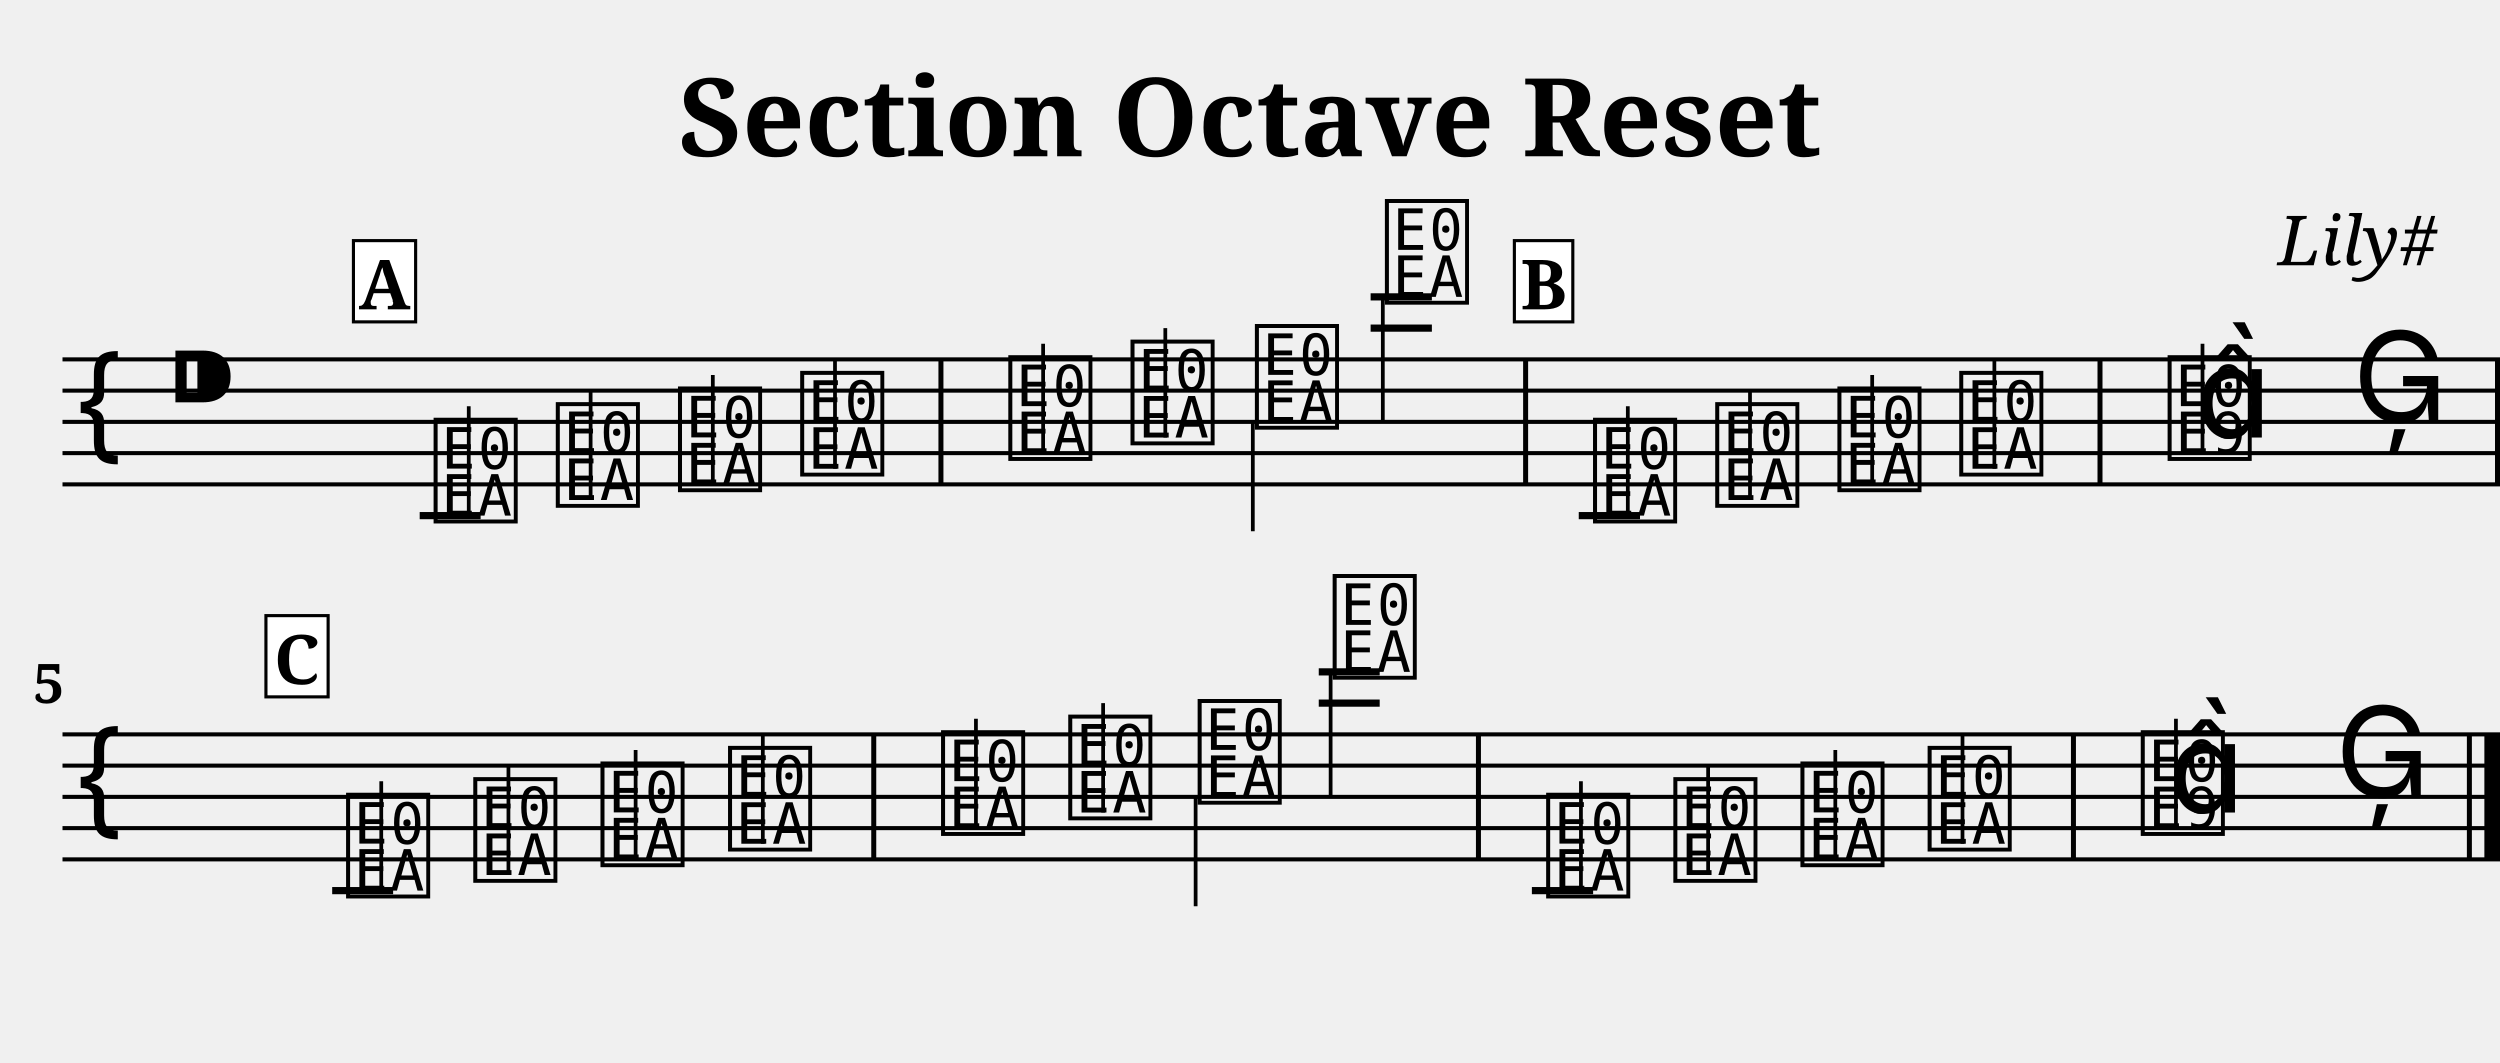
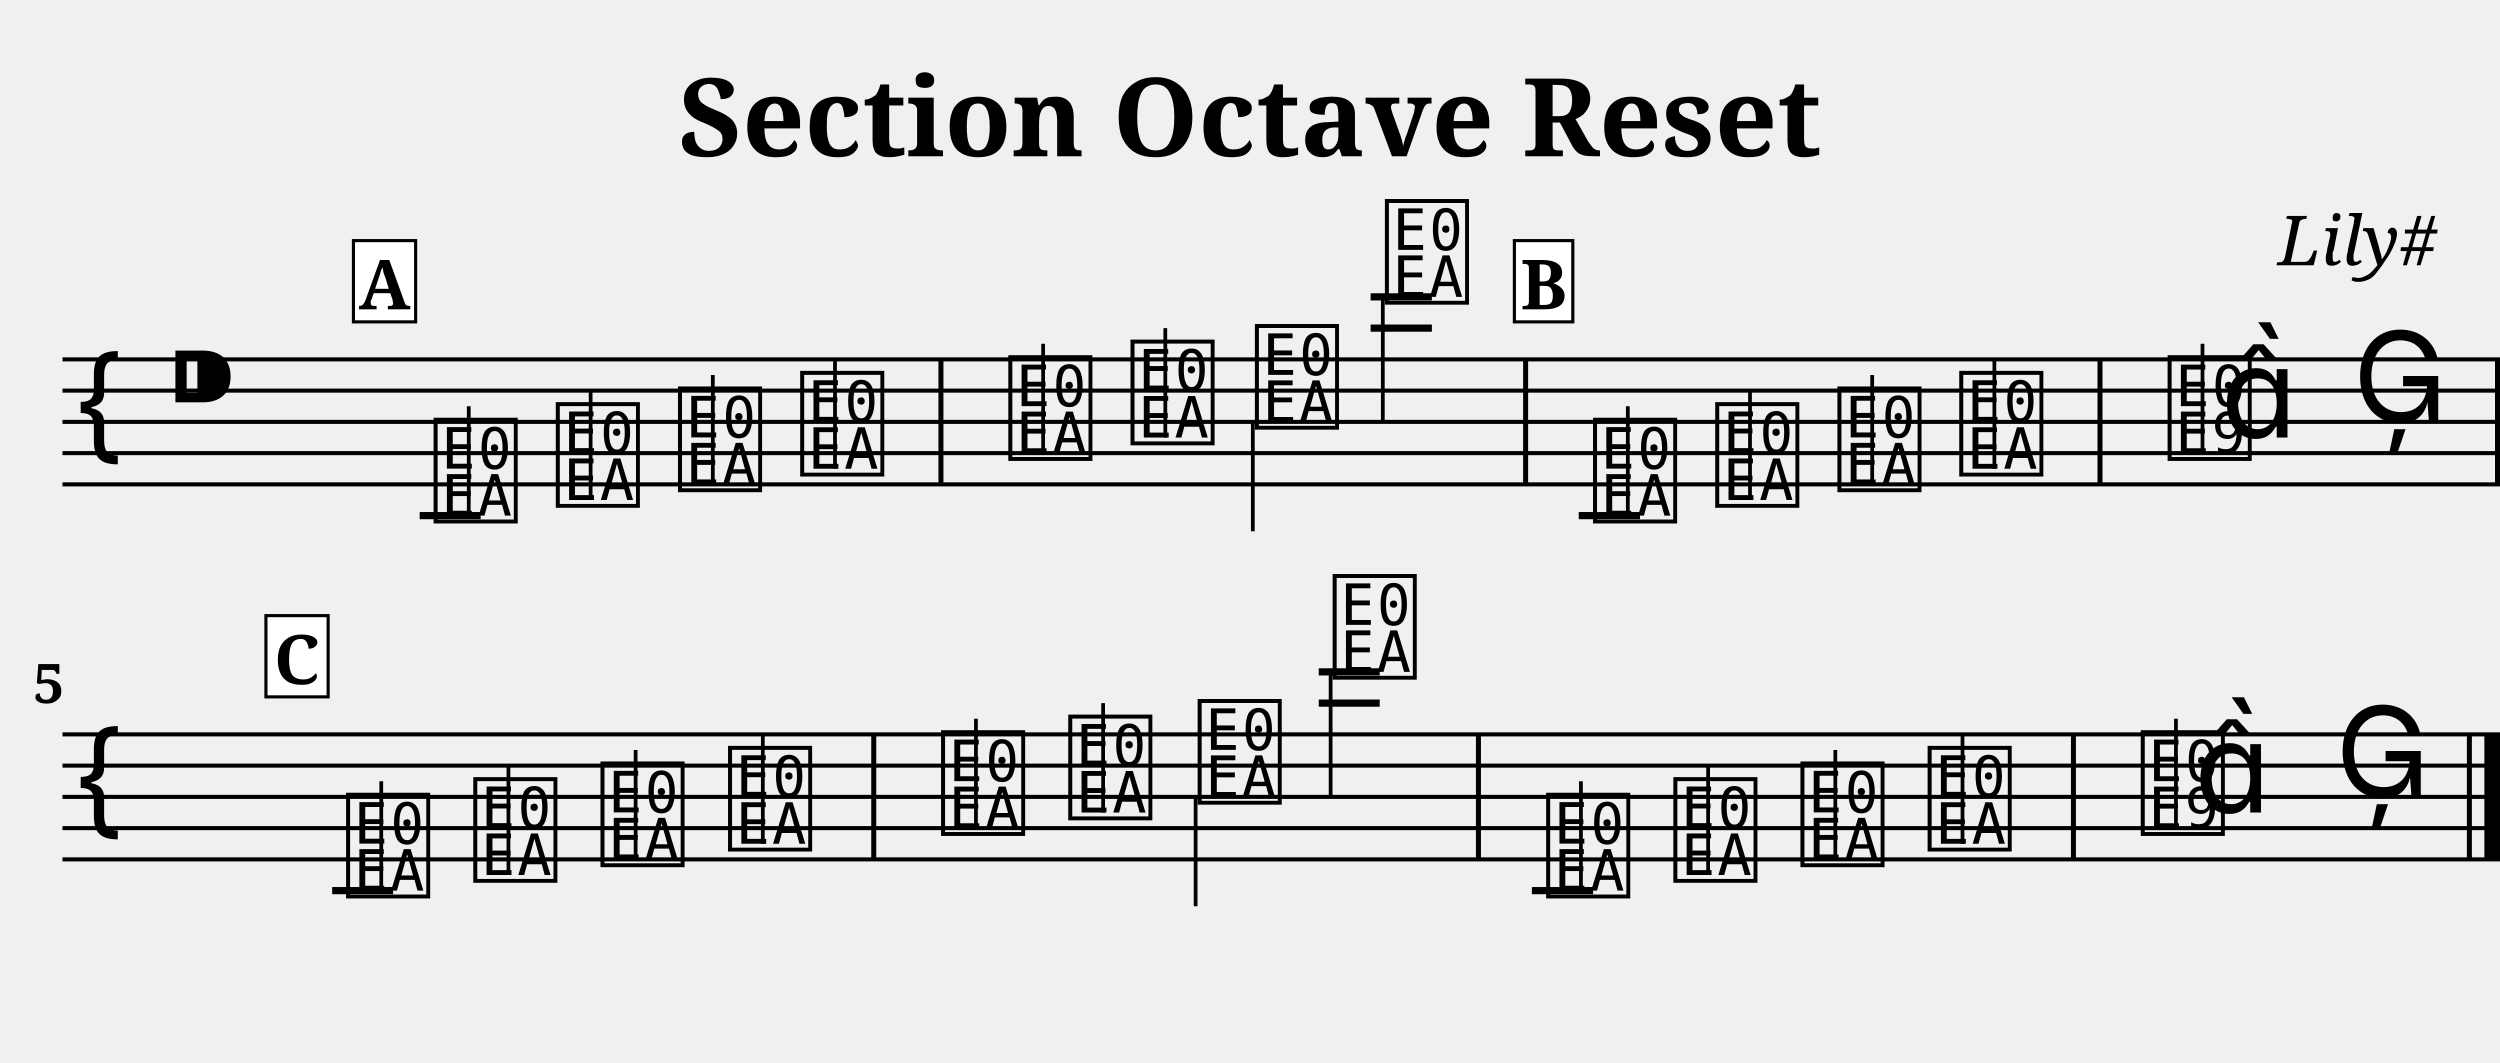
<svg xmlns="http://www.w3.org/2000/svg" width="800.0" height="340.0" viewBox="0 0 80.00 34.00">
  <style>
  @font-face { font-family: 'Emmentaler'; src: local('Emmentaler'); }
  .music { font-family: 'Emmentaler', serif; }
</style>
  <text x="40.00" y="5.00" font-size="3.49" font-family="serif" font-weight="bold" text-anchor="middle">Section Octave Reset</text>
  <text x="78.00" y="8.49" font-size="2.20" font-family="serif" font-style="italic" text-anchor="end">Lily#</text>
  <g transform="translate(2.00,0.00) scale(1,1)">
    <line x1="0.00" y1="11.50" x2="78.00" y2="11.50" stroke="#000000" stroke-width="0.130" />
    <line x1="0.00" y1="12.50" x2="78.00" y2="12.50" stroke="#000000" stroke-width="0.130" />
    <line x1="0.00" y1="13.50" x2="78.00" y2="13.50" stroke="#000000" stroke-width="0.130" />
    <line x1="0.00" y1="14.50" x2="78.00" y2="14.50" stroke="#000000" stroke-width="0.130" />
    <line x1="0.00" y1="15.50" x2="78.00" y2="15.50" stroke="#000000" stroke-width="0.130" />
    <text class="music" x="0.30" y="14.50" font-size="4.00"></text>
    <text class="music" x="3.30" y="13.50" font-size="4.00"></text>
    <text class="music" x="11.75" y="16.50" font-size="4.00" data-pos="249"></text>
    <line x1="13.00" y1="16.50" x2="13.00" y2="13.00" stroke="#000000" stroke-width="0.120" />
    <text class="music" x="15.66" y="16.00" font-size="4.00" data-pos="254"></text>
    <line x1="16.90" y1="16.00" x2="16.90" y2="12.50" stroke="#000000" stroke-width="0.120" />
    <text class="music" x="19.57" y="15.50" font-size="4.00" data-pos="256"></text>
    <line x1="20.81" y1="15.50" x2="20.81" y2="12.00" stroke="#000000" stroke-width="0.120" />
    <text class="music" x="23.48" y="15.00" font-size="4.00" data-pos="258"></text>
    <line x1="24.72" y1="15.00" x2="24.72" y2="11.50" stroke="#000000" stroke-width="0.120" />
    <text class="music" x="30.14" y="14.50" font-size="4.00" data-pos="262"></text>
    <line x1="31.38" y1="14.50" x2="31.38" y2="11.00" stroke="#000000" stroke-width="0.120" />
    <text class="music" x="34.05" y="14.00" font-size="4.00" data-pos="265"></text>
    <line x1="35.29" y1="14.00" x2="35.29" y2="10.50" stroke="#000000" stroke-width="0.120" />
    <text class="music" x="38.03" y="13.50" font-size="4.00" data-pos="267"></text>
    <line x1="38.09" y1="13.50" x2="38.09" y2="17.00" stroke="#000000" stroke-width="0.120" />
    <text class="music" x="42.19" y="9.50" font-size="4.00" data-pos="269"></text>
    <line x1="42.25" y1="9.50" x2="42.25" y2="13.50" stroke="#000000" stroke-width="0.120" />
    <text class="music" x="48.85" y="16.50" font-size="4.00" data-pos="349"></text>
    <line x1="50.09" y1="16.50" x2="50.09" y2="13.00" stroke="#000000" stroke-width="0.120" />
    <text class="music" x="52.76" y="16.00" font-size="4.00" data-pos="354"></text>
    <line x1="54.00" y1="16.00" x2="54.00" y2="12.50" stroke="#000000" stroke-width="0.120" />
    <text class="music" x="56.67" y="15.50" font-size="4.00" data-pos="356"></text>
    <line x1="57.91" y1="15.50" x2="57.91" y2="12.00" stroke="#000000" stroke-width="0.120" />
    <text class="music" x="60.57" y="15.00" font-size="4.00" data-pos="358"></text>
    <line x1="61.82" y1="15.00" x2="61.82" y2="11.50" stroke="#000000" stroke-width="0.120" />
    <text class="music" x="67.24" y="14.50" font-size="4.00" data-pos="362"></text>
    <line x1="68.48" y1="14.50" x2="68.48" y2="11.00" stroke="#000000" stroke-width="0.120" />
-     <text class="music" x="68.24" y="14.00" font-size="4.00"></text>
+     <text class="music" x="69.06" y="14.00" font-size="4.00"></text>
    <text class="music" x="73.29" y="13.50" font-size="4.00" data-pos="366"></text>
    <line x1="11.43" y1="16.50" x2="13.38" y2="16.50" stroke="#000000" stroke-width="0.230" />
    <line x1="41.86" y1="10.50" x2="43.82" y2="10.50" stroke="#000000" stroke-width="0.230" />
    <line x1="41.86" y1="9.50" x2="43.82" y2="9.50" stroke="#000000" stroke-width="0.230" />
    <line x1="48.52" y1="16.50" x2="50.48" y2="16.50" stroke="#000000" stroke-width="0.230" />
    <rect x="28.03" y="11.50" width="0.16" height="4.00" fill="#000000" />
    <rect x="46.74" y="11.50" width="0.16" height="4.00" fill="#000000" />
    <rect x="65.12" y="11.50" width="0.16" height="4.00" fill="#000000" />
    <rect x="77.84" y="11.50" width="0.16" height="4.00" fill="#000000" />
    <line x1="0.00" y1="23.50" x2="78.00" y2="23.50" stroke="#000000" stroke-width="0.130" />
    <line x1="0.00" y1="24.50" x2="78.00" y2="24.50" stroke="#000000" stroke-width="0.130" />
    <line x1="0.00" y1="25.50" x2="78.00" y2="25.50" stroke="#000000" stroke-width="0.130" />
    <line x1="0.00" y1="26.50" x2="78.00" y2="26.50" stroke="#000000" stroke-width="0.130" />
    <line x1="0.00" y1="27.50" x2="78.00" y2="27.50" stroke="#000000" stroke-width="0.130" />
    <text class="music" x="0.30" y="26.50" font-size="4.00"></text>
    <text class="music" x="8.95" y="28.50" font-size="4.00" data-pos="249"></text>
    <line x1="10.20" y1="28.50" x2="10.20" y2="25.00" stroke="#000000" stroke-width="0.120" />
    <text class="music" x="13.02" y="28.00" font-size="4.00" data-pos="254"></text>
    <line x1="14.27" y1="28.00" x2="14.27" y2="24.50" stroke="#000000" stroke-width="0.120" />
    <text class="music" x="17.09" y="27.50" font-size="4.00" data-pos="256"></text>
    <line x1="18.34" y1="27.50" x2="18.34" y2="24.00" stroke="#000000" stroke-width="0.120" />
    <text class="music" x="21.17" y="27.00" font-size="4.00" data-pos="258"></text>
    <line x1="22.41" y1="27.00" x2="22.41" y2="23.50" stroke="#000000" stroke-width="0.120" />
    <text class="music" x="27.99" y="26.50" font-size="4.00" data-pos="262"></text>
    <line x1="29.23" y1="26.50" x2="29.23" y2="23.00" stroke="#000000" stroke-width="0.120" />
    <text class="music" x="32.06" y="26.00" font-size="4.00" data-pos="265"></text>
    <line x1="33.30" y1="26.00" x2="33.30" y2="22.50" stroke="#000000" stroke-width="0.120" />
    <text class="music" x="36.20" y="25.50" font-size="4.00" data-pos="267"></text>
    <line x1="36.26" y1="25.50" x2="36.26" y2="29.00" stroke="#000000" stroke-width="0.120" />
    <text class="music" x="40.52" y="21.50" font-size="4.00" data-pos="269"></text>
    <line x1="40.58" y1="21.50" x2="40.58" y2="25.50" stroke="#000000" stroke-width="0.120" />
    <text class="music" x="47.35" y="28.50" font-size="4.00" data-pos="349"></text>
    <line x1="48.59" y1="28.50" x2="48.59" y2="25.00" stroke="#000000" stroke-width="0.120" />
    <text class="music" x="51.42" y="28.00" font-size="4.00" data-pos="354"></text>
    <line x1="52.66" y1="28.00" x2="52.66" y2="24.50" stroke="#000000" stroke-width="0.120" />
    <text class="music" x="55.49" y="27.50" font-size="4.00" data-pos="356"></text>
    <line x1="56.73" y1="27.50" x2="56.73" y2="24.00" stroke="#000000" stroke-width="0.120" />
    <text class="music" x="59.56" y="27.00" font-size="4.00" data-pos="358"></text>
    <line x1="60.80" y1="27.00" x2="60.80" y2="23.50" stroke="#000000" stroke-width="0.120" />
    <text class="music" x="66.38" y="26.50" font-size="4.00" data-pos="362"></text>
    <line x1="67.63" y1="26.50" x2="67.63" y2="23.00" stroke="#000000" stroke-width="0.120" />
-     <text class="music" x="67.38" y="26.00" font-size="4.00"></text>
+     <text class="music" x="68.21" y="26.00" font-size="4.00"></text>
    <text class="music" x="72.73" y="25.50" font-size="4.00" data-pos="366"></text>
    <line x1="8.63" y1="28.50" x2="10.58" y2="28.50" stroke="#000000" stroke-width="0.230" />
    <line x1="40.20" y1="22.50" x2="42.15" y2="22.50" stroke="#000000" stroke-width="0.230" />
    <line x1="40.20" y1="21.50" x2="42.15" y2="21.50" stroke="#000000" stroke-width="0.230" />
    <line x1="47.02" y1="28.50" x2="48.98" y2="28.50" stroke="#000000" stroke-width="0.230" />
    <rect x="25.88" y="23.50" width="0.16" height="4.00" fill="#000000" />
    <rect x="45.23" y="23.50" width="0.16" height="4.00" fill="#000000" />
    <rect x="64.27" y="23.50" width="0.16" height="4.00" fill="#000000" />
    <rect x="76.94" y="23.50" width="0.16" height="4.00" fill="#000000" />
    <rect x="77.50" y="23.50" width="0.50" height="4.00" fill="#000000" />
    <text x="0.05" y="22.50" font-size="1.75" font-family="serif" font-weight="bold" text-anchor="end" fill="#000000">5</text>
    <rect x="9.31" y="7.70" width="1.99" height="2.60" fill="#FFFFFF" stroke="#000000" stroke-width="0.100" data-pos="0" />
    <text x="10.30" y="9.90" font-size="2.20" font-family="serif" font-weight="bold" text-anchor="middle" fill="#000000" data-pos="0">A</text>
    <rect x="46.46" y="7.70" width="1.87" height="2.60" fill="#FFFFFF" stroke="#000000" stroke-width="0.100" data-pos="270" />
    <text x="47.40" y="9.90" font-size="2.20" font-family="serif" font-weight="bold" text-anchor="middle" fill="#000000" data-pos="270">B</text>
    <rect x="6.51" y="19.70" width="1.99" height="2.60" fill="#FFFFFF" stroke="#000000" stroke-width="0.100" data-pos="367" />
    <text x="7.50" y="21.90" font-size="2.20" font-family="serif" font-weight="bold" text-anchor="middle" fill="#000000" data-pos="367">C</text>
  </g>
</svg>
